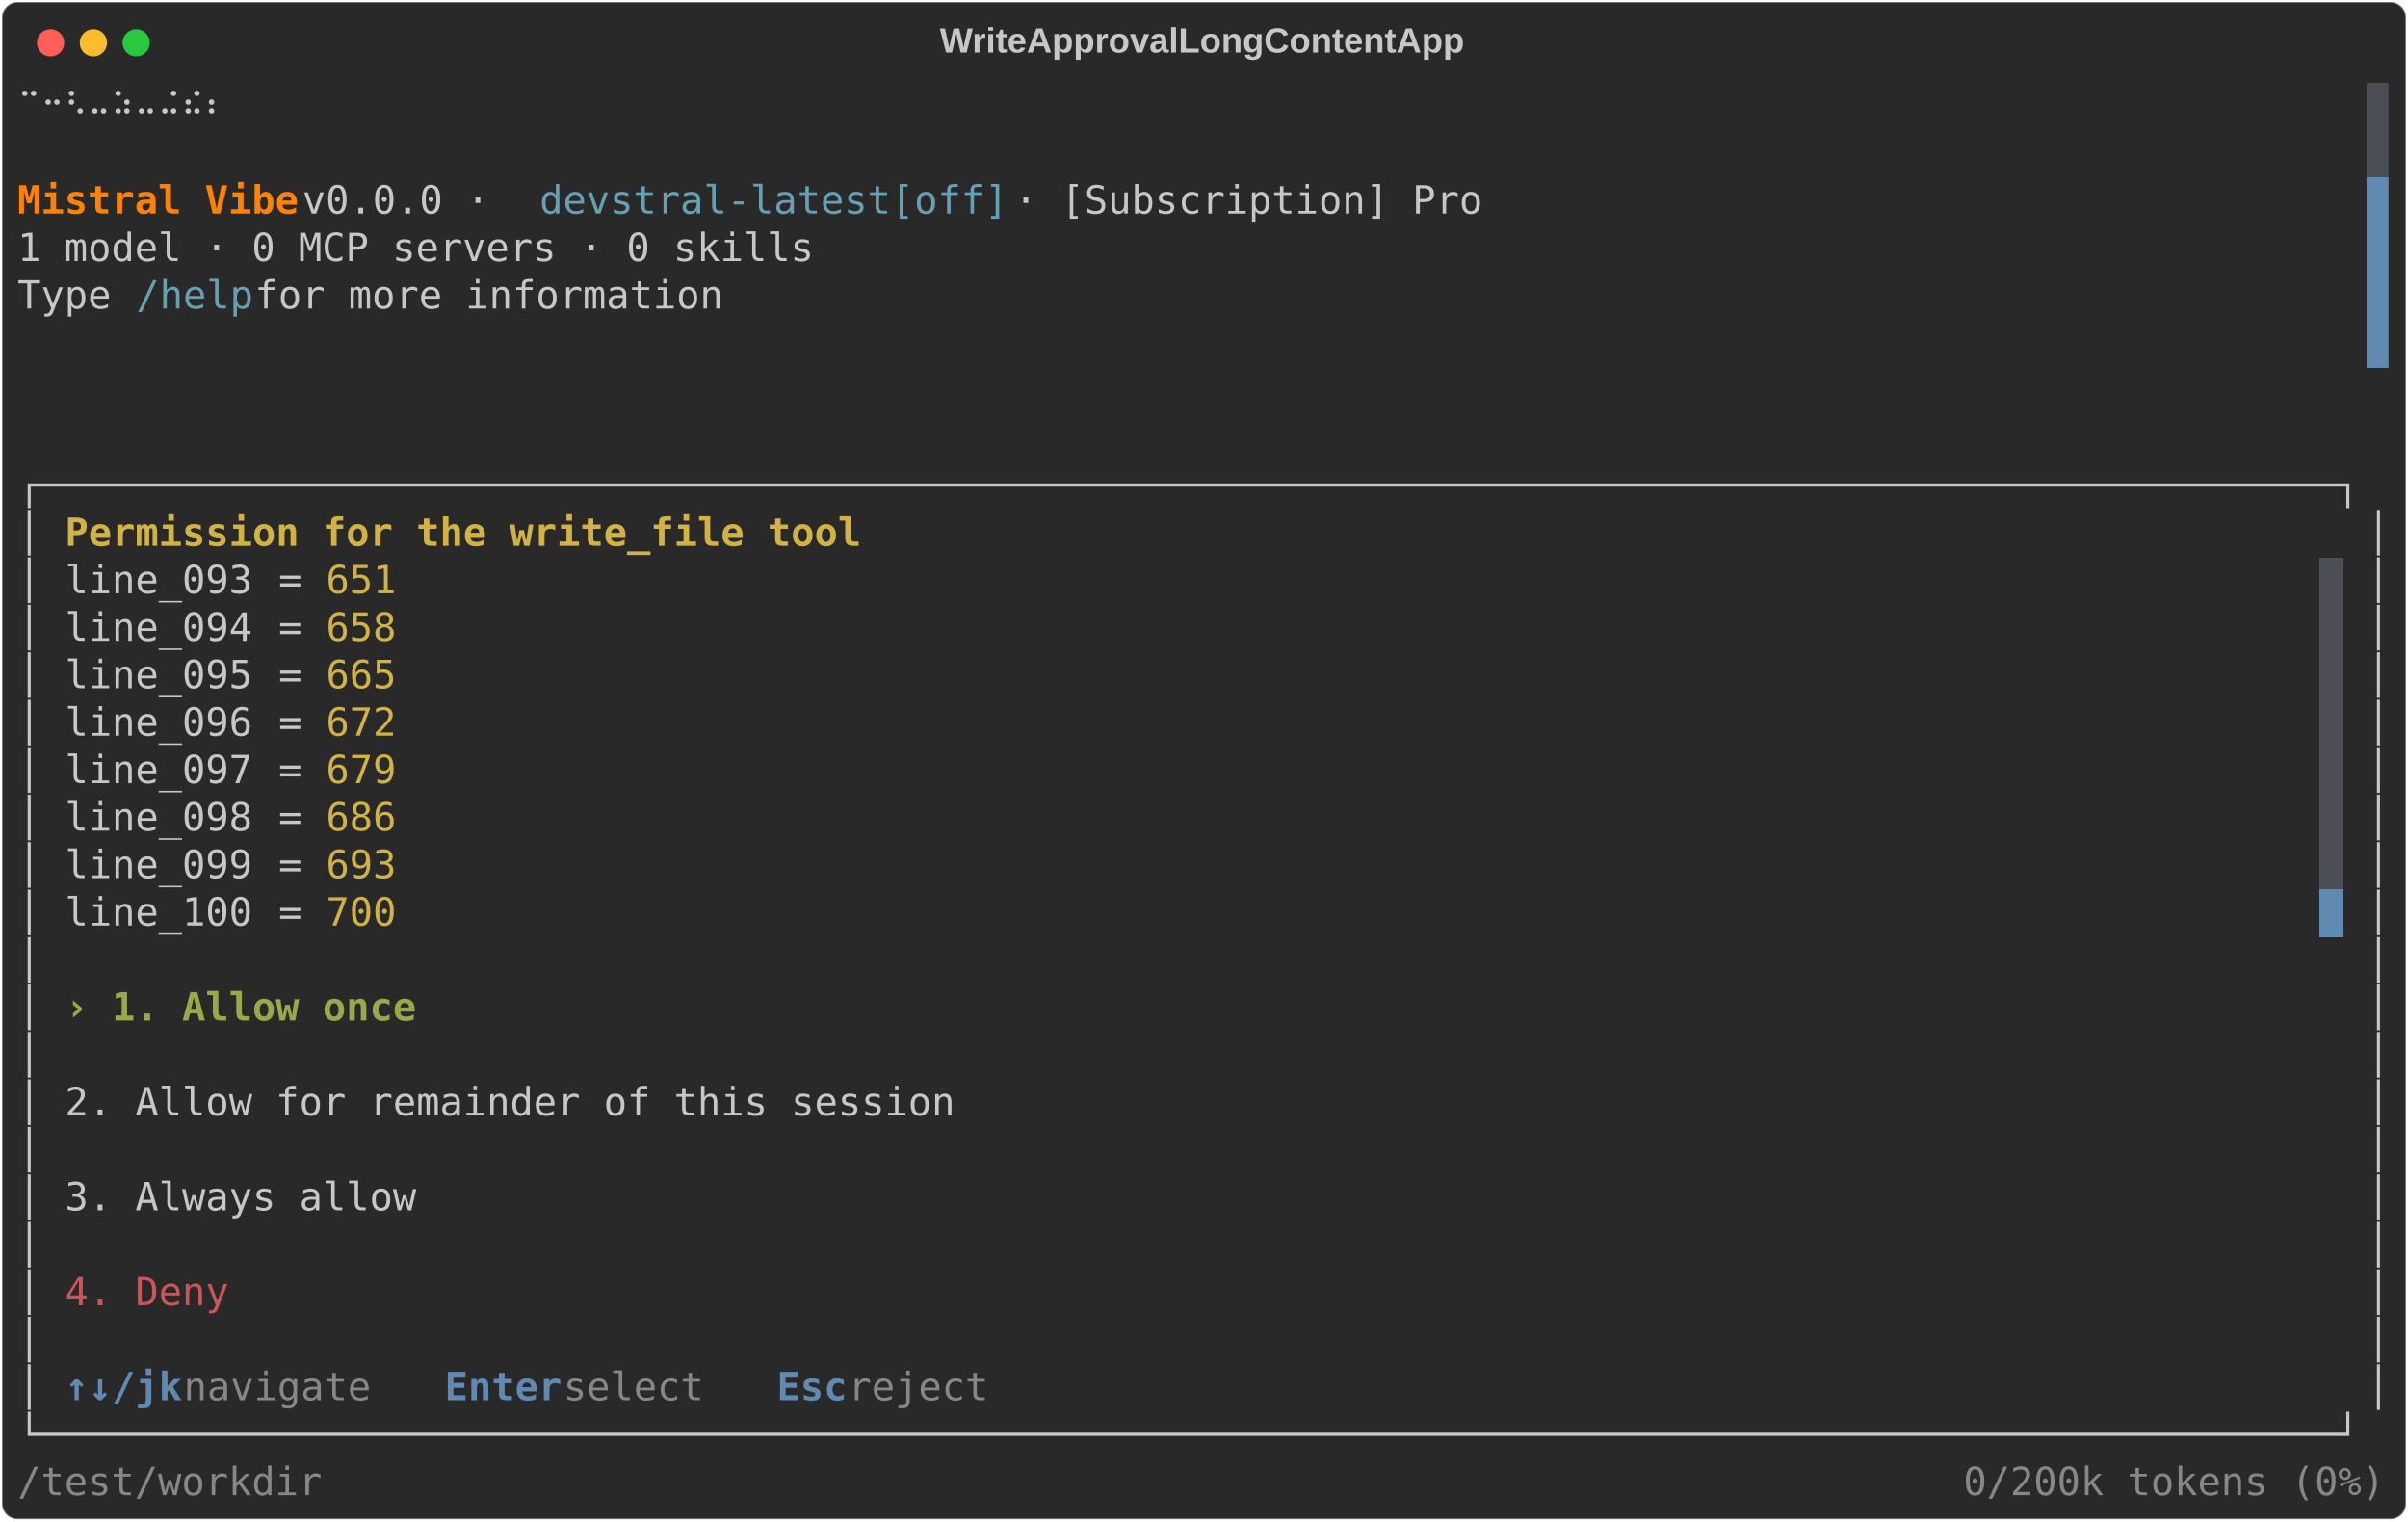
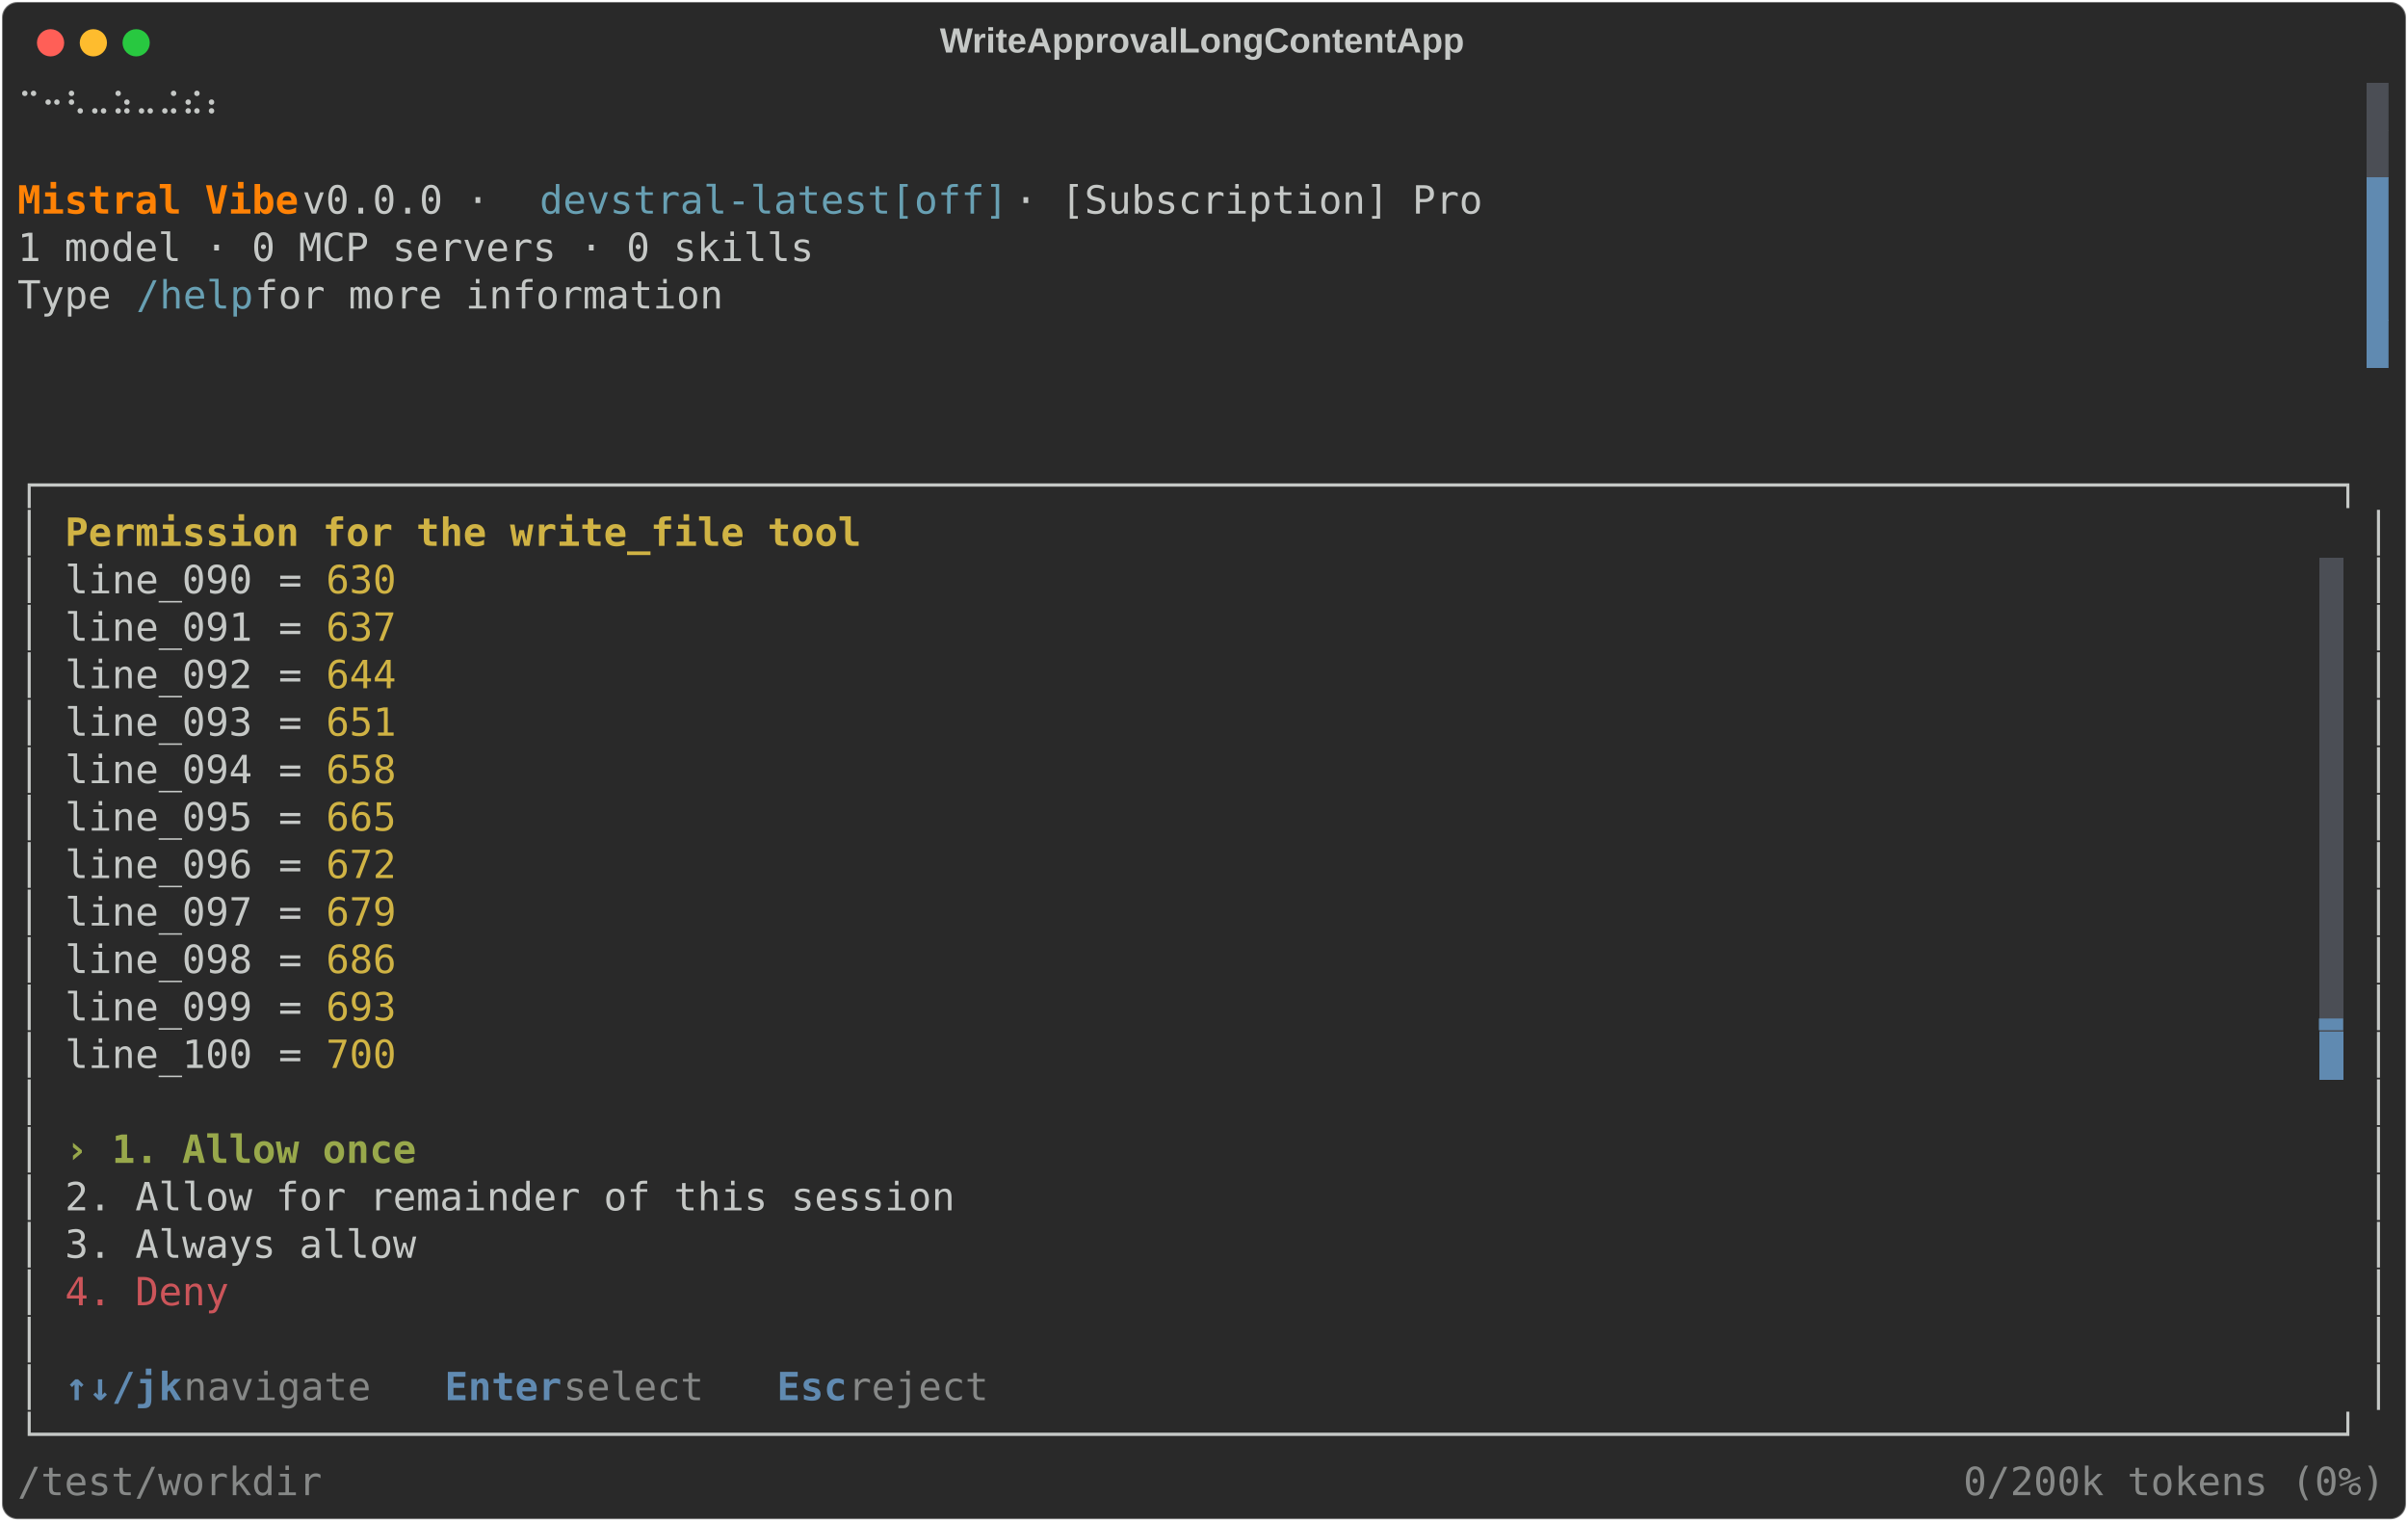
<svg xmlns="http://www.w3.org/2000/svg" class="rich-terminal" viewBox="0 0 1238 782.0">
  <style>

    @font-face {
        font-family: "Fira Code";
        src: local("FiraCode-Regular"),
                url("https://cdnjs.cloudflare.com/ajax/libs/firacode/6.2.0/woff2/FiraCode-Regular.woff2") format("woff2"),
                url("https://cdnjs.cloudflare.com/ajax/libs/firacode/6.2.0/woff/FiraCode-Regular.woff") format("woff");
        font-style: normal;
        font-weight: 400;
    }
    @font-face {
        font-family: "Fira Code";
        src: local("FiraCode-Bold"),
                url("https://cdnjs.cloudflare.com/ajax/libs/firacode/6.2.0/woff2/FiraCode-Bold.woff2") format("woff2"),
                url("https://cdnjs.cloudflare.com/ajax/libs/firacode/6.2.0/woff/FiraCode-Bold.woff") format("woff");
        font-style: bold;
        font-weight: 700;
    }

    .terminal-matrix {
        font-family: Fira Code, monospace;
        font-size: 20px;
        line-height: 24.4px;
        font-variant-east-asian: full-width;
    }

    .terminal-title {
        font-size: 18px;
        font-weight: bold;
        font-family: arial;
    }

    .terminal-r1 { fill: #c5c8c6 }
.terminal-r2 { fill: #ff8205;font-weight: bold }
.terminal-r3 { fill: #68a0b3 }
.terminal-r4 { fill: #292929 }
.terminal-r5 { fill: #d0b344;font-weight: bold }
.terminal-r6 { fill: #d0b344 }
- .terminal-r7 { fill: #98a84b;font-weight: bold }
- .terminal-r8 { fill: #cc555a }
- .terminal-r9 { fill: #608ab1;font-weight: bold }
- .terminal-r10 { fill: #868887 }
+ .terminal-r7 { fill: #608ab1 }
+ .terminal-r8 { fill: #98a84b;font-weight: bold }
+ .terminal-r9 { fill: #cc555a }
+ .terminal-r10 { fill: #608ab1;font-weight: bold }
+ .terminal-r11 { fill: #868887 }
    </style>
  <defs>
    <clipPath id="terminal-clip-terminal">
      <rect x="0" y="0" width="1219.0" height="731.0" />
    </clipPath>
    <clipPath id="terminal-line-0">
      <rect x="0" y="1.5" width="1220" height="24.65" />
    </clipPath>
    <clipPath id="terminal-line-1">
      <rect x="0" y="25.9" width="1220" height="24.65" />
    </clipPath>
    <clipPath id="terminal-line-2">
      <rect x="0" y="50.3" width="1220" height="24.65" />
    </clipPath>
    <clipPath id="terminal-line-3">
      <rect x="0" y="74.7" width="1220" height="24.65" />
    </clipPath>
    <clipPath id="terminal-line-4">
      <rect x="0" y="99.1" width="1220" height="24.65" />
    </clipPath>
    <clipPath id="terminal-line-5">
      <rect x="0" y="123.5" width="1220" height="24.65" />
    </clipPath>
    <clipPath id="terminal-line-6">
      <rect x="0" y="147.9" width="1220" height="24.65" />
    </clipPath>
    <clipPath id="terminal-line-7">
      <rect x="0" y="172.3" width="1220" height="24.65" />
    </clipPath>
    <clipPath id="terminal-line-8">
      <rect x="0" y="196.7" width="1220" height="24.65" />
    </clipPath>
    <clipPath id="terminal-line-9">
      <rect x="0" y="221.1" width="1220" height="24.65" />
    </clipPath>
    <clipPath id="terminal-line-10">
      <rect x="0" y="245.5" width="1220" height="24.65" />
    </clipPath>
    <clipPath id="terminal-line-11">
      <rect x="0" y="269.9" width="1220" height="24.65" />
    </clipPath>
    <clipPath id="terminal-line-12">
      <rect x="0" y="294.3" width="1220" height="24.65" />
    </clipPath>
    <clipPath id="terminal-line-13">
      <rect x="0" y="318.7" width="1220" height="24.65" />
    </clipPath>
    <clipPath id="terminal-line-14">
      <rect x="0" y="343.1" width="1220" height="24.65" />
    </clipPath>
    <clipPath id="terminal-line-15">
      <rect x="0" y="367.5" width="1220" height="24.65" />
    </clipPath>
    <clipPath id="terminal-line-16">
      <rect x="0" y="391.9" width="1220" height="24.65" />
    </clipPath>
    <clipPath id="terminal-line-17">
      <rect x="0" y="416.3" width="1220" height="24.65" />
    </clipPath>
    <clipPath id="terminal-line-18">
      <rect x="0" y="440.7" width="1220" height="24.65" />
    </clipPath>
    <clipPath id="terminal-line-19">
      <rect x="0" y="465.1" width="1220" height="24.65" />
    </clipPath>
    <clipPath id="terminal-line-20">
      <rect x="0" y="489.5" width="1220" height="24.65" />
    </clipPath>
    <clipPath id="terminal-line-21">
      <rect x="0" y="513.9" width="1220" height="24.65" />
    </clipPath>
    <clipPath id="terminal-line-22">
      <rect x="0" y="538.3" width="1220" height="24.65" />
    </clipPath>
    <clipPath id="terminal-line-23">
      <rect x="0" y="562.7" width="1220" height="24.65" />
    </clipPath>
    <clipPath id="terminal-line-24">
      <rect x="0" y="587.1" width="1220" height="24.65" />
    </clipPath>
    <clipPath id="terminal-line-25">
      <rect x="0" y="611.5" width="1220" height="24.65" />
    </clipPath>
    <clipPath id="terminal-line-26">
      <rect x="0" y="635.9" width="1220" height="24.65" />
    </clipPath>
    <clipPath id="terminal-line-27">
      <rect x="0" y="660.3" width="1220" height="24.65" />
    </clipPath>
    <clipPath id="terminal-line-28">
      <rect x="0" y="684.7" width="1220" height="24.65" />
    </clipPath>
  </defs>
  <rect fill="#292929" stroke="rgba(255,255,255,0.35)" stroke-width="1" x="1" y="1" width="1236" height="780" rx="8" />
  <text class="terminal-title" fill="#c5c8c6" text-anchor="middle" x="618" y="27">WriteApprovalLongContentApp</text>
  <g transform="translate(26,22)">
    <circle cx="0" cy="0" r="7" fill="#ff5f57" />
    <circle cx="22" cy="0" r="7" fill="#febc2e" />
    <circle cx="44" cy="0" r="7" fill="#28c840" />
  </g>
  <g transform="translate(9, 41)" clip-path="url(#terminal-clip-terminal)">
    <rect fill="#4b4e55" x="1207.8" y="1.5" width="12.2" height="24.65" shape-rendering="crispEdges" />
    <rect fill="#4b4e55" x="1207.8" y="25.9" width="12.2" height="24.65" shape-rendering="crispEdges" />
    <rect fill="#608ab1" x="1207.8" y="50.3" width="12.2" height="24.65" shape-rendering="crispEdges" />
    <rect fill="#608ab1" x="1207.8" y="74.7" width="12.2" height="24.65" shape-rendering="crispEdges" />
    <rect fill="#608ab1" x="1207.8" y="99.1" width="12.2" height="24.65" shape-rendering="crispEdges" />
    <rect fill="#608ab1" x="1207.8" y="123.5" width="12.2" height="24.65" shape-rendering="crispEdges" />
    <rect fill="#4b4e55" x="1183.4" y="245.5" width="12.2" height="24.65" shape-rendering="crispEdges" />
    <rect fill="#4b4e55" x="1183.4" y="269.9" width="12.2" height="24.65" shape-rendering="crispEdges" />
    <rect fill="#4b4e55" x="1183.4" y="294.3" width="12.2" height="24.65" shape-rendering="crispEdges" />
    <rect fill="#4b4e55" x="1183.4" y="318.7" width="12.2" height="24.65" shape-rendering="crispEdges" />
    <rect fill="#4b4e55" x="1183.4" y="343.1" width="12.2" height="24.65" shape-rendering="crispEdges" />
    <rect fill="#4b4e55" x="1183.4" y="367.5" width="12.2" height="24.65" shape-rendering="crispEdges" />
    <rect fill="#4b4e55" x="1183.4" y="391.9" width="12.2" height="24.65" shape-rendering="crispEdges" />
-     <rect fill="#608ab1" x="1183.4" y="416.3" width="12.2" height="24.65" shape-rendering="crispEdges" />
+     <rect fill="#4b4e55" x="1183.4" y="416.3" width="12.2" height="24.65" shape-rendering="crispEdges" />
+     <rect fill="#4b4e55" x="1183.4" y="440.7" width="12.2" height="24.65" shape-rendering="crispEdges" />
+     <rect fill="#4b4e55" x="1183.4" y="465.1" width="12.2" height="24.65" shape-rendering="crispEdges" />
+     <rect fill="#608ab1" x="1183.4" y="489.5" width="12.2" height="24.65" shape-rendering="crispEdges" />
    <g class="terminal-matrix">
      <text class="terminal-r1" x="0" y="20" textLength="134.2" clip-path="url(#terminal-line-0)">  ⠉⠒⠣⠤⠵⠤⠬⠮⠆</text>
      <text class="terminal-r1" x="1220" y="20" textLength="12.2" clip-path="url(#terminal-line-0)">
</text>
      <text class="terminal-r1" x="1220" y="44.4" textLength="12.2" clip-path="url(#terminal-line-1)">
</text>
      <text class="terminal-r2" x="0" y="68.8" textLength="146.4" clip-path="url(#terminal-line-2)">Mistral Vibe</text>
      <text class="terminal-r1" x="146.4" y="68.8" textLength="122" clip-path="url(#terminal-line-2)"> v0.0.0 · </text>
      <text class="terminal-r3" x="268.4" y="68.8" textLength="244" clip-path="url(#terminal-line-2)">devstral-latest[off]</text>
      <text class="terminal-r1" x="512.4" y="68.8" textLength="256.2" clip-path="url(#terminal-line-2)"> · [Subscription] Pro</text>
      <text class="terminal-r1" x="1220" y="68.8" textLength="12.2" clip-path="url(#terminal-line-2)">
</text>
      <text class="terminal-r1" x="0" y="93.2" textLength="414.8" clip-path="url(#terminal-line-3)">1 model · 0 MCP servers · 0 skills</text>
      <text class="terminal-r1" x="1220" y="93.2" textLength="12.2" clip-path="url(#terminal-line-3)">
</text>
      <text class="terminal-r1" x="0" y="117.6" textLength="61" clip-path="url(#terminal-line-4)">Type </text>
      <text class="terminal-r3" x="61" y="117.6" textLength="61" clip-path="url(#terminal-line-4)">/help</text>
      <text class="terminal-r1" x="122" y="117.6" textLength="256.2" clip-path="url(#terminal-line-4)"> for more information</text>
      <text class="terminal-r1" x="1220" y="117.6" textLength="12.2" clip-path="url(#terminal-line-4)">
</text>
      <text class="terminal-r1" x="1220" y="142" textLength="12.2" clip-path="url(#terminal-line-5)">
</text>
      <text class="terminal-r1" x="1220" y="166.4" textLength="12.2" clip-path="url(#terminal-line-6)">
</text>
      <text class="terminal-r1" x="1220" y="190.8" textLength="12.2" clip-path="url(#terminal-line-7)">
</text>
      <text class="terminal-r1" x="0" y="215.2" textLength="1220" clip-path="url(#terminal-line-8)">┌──────────────────────────────────────────────────────────────────────────────────────────────────┐</text>
      <text class="terminal-r1" x="1220" y="215.2" textLength="12.2" clip-path="url(#terminal-line-8)">
</text>
      <text class="terminal-r1" x="0" y="239.6" textLength="12.2" clip-path="url(#terminal-line-9)">│</text>
      <text class="terminal-r5" x="24.4" y="239.6" textLength="414.8" clip-path="url(#terminal-line-9)">Permission for the write_file tool</text>
      <text class="terminal-r1" x="1207.8" y="239.6" textLength="12.2" clip-path="url(#terminal-line-9)">│</text>
      <text class="terminal-r1" x="1220" y="239.6" textLength="12.2" clip-path="url(#terminal-line-9)">
</text>
      <text class="terminal-r1" x="0" y="264" textLength="12.2" clip-path="url(#terminal-line-10)">│</text>
-       <text class="terminal-r1" x="24.4" y="264" textLength="97.6" clip-path="url(#terminal-line-10)">line_093</text>
+       <text class="terminal-r1" x="24.4" y="264" textLength="97.6" clip-path="url(#terminal-line-10)">line_090</text>
      <text class="terminal-r1" x="134.2" y="264" textLength="12.2" clip-path="url(#terminal-line-10)">=</text>
-       <text class="terminal-r6" x="158.6" y="264" textLength="36.6" clip-path="url(#terminal-line-10)">651</text>
+       <text class="terminal-r6" x="158.6" y="264" textLength="36.6" clip-path="url(#terminal-line-10)">630</text>
      <text class="terminal-r1" x="1207.8" y="264" textLength="12.2" clip-path="url(#terminal-line-10)">│</text>
      <text class="terminal-r1" x="1220" y="264" textLength="12.2" clip-path="url(#terminal-line-10)">
</text>
      <text class="terminal-r1" x="0" y="288.4" textLength="12.2" clip-path="url(#terminal-line-11)">│</text>
-       <text class="terminal-r1" x="24.4" y="288.4" textLength="97.6" clip-path="url(#terminal-line-11)">line_094</text>
+       <text class="terminal-r1" x="24.4" y="288.4" textLength="97.6" clip-path="url(#terminal-line-11)">line_091</text>
      <text class="terminal-r1" x="134.2" y="288.4" textLength="12.2" clip-path="url(#terminal-line-11)">=</text>
-       <text class="terminal-r6" x="158.6" y="288.4" textLength="36.6" clip-path="url(#terminal-line-11)">658</text>
+       <text class="terminal-r6" x="158.6" y="288.4" textLength="36.6" clip-path="url(#terminal-line-11)">637</text>
      <text class="terminal-r1" x="1207.8" y="288.4" textLength="12.2" clip-path="url(#terminal-line-11)">│</text>
      <text class="terminal-r1" x="1220" y="288.4" textLength="12.2" clip-path="url(#terminal-line-11)">
</text>
      <text class="terminal-r1" x="0" y="312.8" textLength="12.2" clip-path="url(#terminal-line-12)">│</text>
-       <text class="terminal-r1" x="24.4" y="312.8" textLength="97.6" clip-path="url(#terminal-line-12)">line_095</text>
+       <text class="terminal-r1" x="24.4" y="312.8" textLength="97.6" clip-path="url(#terminal-line-12)">line_092</text>
      <text class="terminal-r1" x="134.2" y="312.8" textLength="12.2" clip-path="url(#terminal-line-12)">=</text>
-       <text class="terminal-r6" x="158.6" y="312.8" textLength="36.6" clip-path="url(#terminal-line-12)">665</text>
+       <text class="terminal-r6" x="158.6" y="312.8" textLength="36.6" clip-path="url(#terminal-line-12)">644</text>
      <text class="terminal-r1" x="1207.8" y="312.8" textLength="12.2" clip-path="url(#terminal-line-12)">│</text>
      <text class="terminal-r1" x="1220" y="312.8" textLength="12.2" clip-path="url(#terminal-line-12)">
</text>
      <text class="terminal-r1" x="0" y="337.2" textLength="12.2" clip-path="url(#terminal-line-13)">│</text>
-       <text class="terminal-r1" x="24.4" y="337.2" textLength="97.6" clip-path="url(#terminal-line-13)">line_096</text>
+       <text class="terminal-r1" x="24.4" y="337.2" textLength="97.6" clip-path="url(#terminal-line-13)">line_093</text>
      <text class="terminal-r1" x="134.2" y="337.2" textLength="12.2" clip-path="url(#terminal-line-13)">=</text>
-       <text class="terminal-r6" x="158.6" y="337.2" textLength="36.6" clip-path="url(#terminal-line-13)">672</text>
+       <text class="terminal-r6" x="158.6" y="337.2" textLength="36.6" clip-path="url(#terminal-line-13)">651</text>
      <text class="terminal-r1" x="1207.8" y="337.2" textLength="12.2" clip-path="url(#terminal-line-13)">│</text>
      <text class="terminal-r1" x="1220" y="337.2" textLength="12.2" clip-path="url(#terminal-line-13)">
</text>
      <text class="terminal-r1" x="0" y="361.6" textLength="12.2" clip-path="url(#terminal-line-14)">│</text>
-       <text class="terminal-r1" x="24.4" y="361.6" textLength="97.6" clip-path="url(#terminal-line-14)">line_097</text>
+       <text class="terminal-r1" x="24.4" y="361.6" textLength="97.6" clip-path="url(#terminal-line-14)">line_094</text>
      <text class="terminal-r1" x="134.2" y="361.6" textLength="12.2" clip-path="url(#terminal-line-14)">=</text>
-       <text class="terminal-r6" x="158.6" y="361.6" textLength="36.6" clip-path="url(#terminal-line-14)">679</text>
+       <text class="terminal-r6" x="158.6" y="361.6" textLength="36.6" clip-path="url(#terminal-line-14)">658</text>
      <text class="terminal-r1" x="1207.8" y="361.6" textLength="12.2" clip-path="url(#terminal-line-14)">│</text>
      <text class="terminal-r1" x="1220" y="361.6" textLength="12.2" clip-path="url(#terminal-line-14)">
</text>
      <text class="terminal-r1" x="0" y="386" textLength="12.2" clip-path="url(#terminal-line-15)">│</text>
-       <text class="terminal-r1" x="24.4" y="386" textLength="97.6" clip-path="url(#terminal-line-15)">line_098</text>
+       <text class="terminal-r1" x="24.4" y="386" textLength="97.6" clip-path="url(#terminal-line-15)">line_095</text>
      <text class="terminal-r1" x="134.2" y="386" textLength="12.2" clip-path="url(#terminal-line-15)">=</text>
-       <text class="terminal-r6" x="158.6" y="386" textLength="36.6" clip-path="url(#terminal-line-15)">686</text>
+       <text class="terminal-r6" x="158.6" y="386" textLength="36.6" clip-path="url(#terminal-line-15)">665</text>
      <text class="terminal-r1" x="1207.8" y="386" textLength="12.2" clip-path="url(#terminal-line-15)">│</text>
      <text class="terminal-r1" x="1220" y="386" textLength="12.2" clip-path="url(#terminal-line-15)">
</text>
      <text class="terminal-r1" x="0" y="410.4" textLength="12.2" clip-path="url(#terminal-line-16)">│</text>
-       <text class="terminal-r1" x="24.4" y="410.4" textLength="97.6" clip-path="url(#terminal-line-16)">line_099</text>
+       <text class="terminal-r1" x="24.4" y="410.4" textLength="97.6" clip-path="url(#terminal-line-16)">line_096</text>
      <text class="terminal-r1" x="134.2" y="410.4" textLength="12.2" clip-path="url(#terminal-line-16)">=</text>
-       <text class="terminal-r6" x="158.6" y="410.4" textLength="36.6" clip-path="url(#terminal-line-16)">693</text>
+       <text class="terminal-r6" x="158.6" y="410.4" textLength="36.6" clip-path="url(#terminal-line-16)">672</text>
      <text class="terminal-r1" x="1207.8" y="410.4" textLength="12.2" clip-path="url(#terminal-line-16)">│</text>
      <text class="terminal-r1" x="1220" y="410.4" textLength="12.2" clip-path="url(#terminal-line-16)">
</text>
      <text class="terminal-r1" x="0" y="434.8" textLength="12.2" clip-path="url(#terminal-line-17)">│</text>
-       <text class="terminal-r1" x="24.4" y="434.8" textLength="97.6" clip-path="url(#terminal-line-17)">line_100</text>
+       <text class="terminal-r1" x="24.4" y="434.8" textLength="97.6" clip-path="url(#terminal-line-17)">line_097</text>
      <text class="terminal-r1" x="134.2" y="434.8" textLength="12.2" clip-path="url(#terminal-line-17)">=</text>
-       <text class="terminal-r6" x="158.6" y="434.8" textLength="36.6" clip-path="url(#terminal-line-17)">700</text>
+       <text class="terminal-r6" x="158.6" y="434.8" textLength="36.6" clip-path="url(#terminal-line-17)">679</text>
      <text class="terminal-r1" x="1207.8" y="434.8" textLength="12.2" clip-path="url(#terminal-line-17)">│</text>
      <text class="terminal-r1" x="1220" y="434.8" textLength="12.2" clip-path="url(#terminal-line-17)">
</text>
      <text class="terminal-r1" x="0" y="459.2" textLength="12.2" clip-path="url(#terminal-line-18)">│</text>
+       <text class="terminal-r1" x="24.4" y="459.2" textLength="97.6" clip-path="url(#terminal-line-18)">line_098</text>
+       <text class="terminal-r1" x="134.2" y="459.2" textLength="12.2" clip-path="url(#terminal-line-18)">=</text>
+       <text class="terminal-r6" x="158.6" y="459.2" textLength="36.6" clip-path="url(#terminal-line-18)">686</text>
      <text class="terminal-r1" x="1207.8" y="459.2" textLength="12.2" clip-path="url(#terminal-line-18)">│</text>
      <text class="terminal-r1" x="1220" y="459.2" textLength="12.2" clip-path="url(#terminal-line-18)">
</text>
      <text class="terminal-r1" x="0" y="483.6" textLength="12.2" clip-path="url(#terminal-line-19)">│</text>
-       <text class="terminal-r7" x="24.4" y="483.6" textLength="183" clip-path="url(#terminal-line-19)">› 1. Allow once</text>
+       <text class="terminal-r1" x="24.4" y="483.6" textLength="97.6" clip-path="url(#terminal-line-19)">line_099</text>
+       <text class="terminal-r1" x="134.2" y="483.6" textLength="12.2" clip-path="url(#terminal-line-19)">=</text>
+       <text class="terminal-r6" x="158.6" y="483.6" textLength="36.6" clip-path="url(#terminal-line-19)">693</text>
+       <text class="terminal-r7" x="1183.4" y="483.6" textLength="12.2" clip-path="url(#terminal-line-19)">▂</text>
      <text class="terminal-r1" x="1207.8" y="483.6" textLength="12.2" clip-path="url(#terminal-line-19)">│</text>
      <text class="terminal-r1" x="1220" y="483.6" textLength="12.2" clip-path="url(#terminal-line-19)">
</text>
      <text class="terminal-r1" x="0" y="508" textLength="12.2" clip-path="url(#terminal-line-20)">│</text>
+       <text class="terminal-r1" x="24.4" y="508" textLength="97.6" clip-path="url(#terminal-line-20)">line_100</text>
+       <text class="terminal-r1" x="134.2" y="508" textLength="12.2" clip-path="url(#terminal-line-20)">=</text>
+       <text class="terminal-r6" x="158.6" y="508" textLength="36.6" clip-path="url(#terminal-line-20)">700</text>
      <text class="terminal-r1" x="1207.8" y="508" textLength="12.2" clip-path="url(#terminal-line-20)">│</text>
      <text class="terminal-r1" x="1220" y="508" textLength="12.2" clip-path="url(#terminal-line-20)">
</text>
      <text class="terminal-r1" x="0" y="532.4" textLength="12.2" clip-path="url(#terminal-line-21)">│</text>
-       <text class="terminal-r1" x="24.4" y="532.4" textLength="488" clip-path="url(#terminal-line-21)">  2. Allow for remainder of this session</text>
      <text class="terminal-r1" x="1207.8" y="532.4" textLength="12.2" clip-path="url(#terminal-line-21)">│</text>
      <text class="terminal-r1" x="1220" y="532.4" textLength="12.2" clip-path="url(#terminal-line-21)">
</text>
      <text class="terminal-r1" x="0" y="556.8" textLength="12.2" clip-path="url(#terminal-line-22)">│</text>
+       <text class="terminal-r8" x="24.4" y="556.8" textLength="183" clip-path="url(#terminal-line-22)">› 1. Allow once</text>
      <text class="terminal-r1" x="1207.8" y="556.8" textLength="12.2" clip-path="url(#terminal-line-22)">│</text>
      <text class="terminal-r1" x="1220" y="556.8" textLength="12.2" clip-path="url(#terminal-line-22)">
</text>
      <text class="terminal-r1" x="0" y="581.2" textLength="12.2" clip-path="url(#terminal-line-23)">│</text>
-       <text class="terminal-r1" x="24.4" y="581.2" textLength="207.4" clip-path="url(#terminal-line-23)">  3. Always allow</text>
+       <text class="terminal-r1" x="24.4" y="581.2" textLength="488" clip-path="url(#terminal-line-23)">  2. Allow for remainder of this session</text>
      <text class="terminal-r1" x="1207.8" y="581.2" textLength="12.2" clip-path="url(#terminal-line-23)">│</text>
      <text class="terminal-r1" x="1220" y="581.2" textLength="12.2" clip-path="url(#terminal-line-23)">
</text>
      <text class="terminal-r1" x="0" y="605.6" textLength="12.2" clip-path="url(#terminal-line-24)">│</text>
+       <text class="terminal-r1" x="24.4" y="605.6" textLength="207.4" clip-path="url(#terminal-line-24)">  3. Always allow</text>
      <text class="terminal-r1" x="1207.8" y="605.6" textLength="12.2" clip-path="url(#terminal-line-24)">│</text>
      <text class="terminal-r1" x="1220" y="605.6" textLength="12.2" clip-path="url(#terminal-line-24)">
</text>
      <text class="terminal-r1" x="0" y="630" textLength="12.2" clip-path="url(#terminal-line-25)">│</text>
-       <text class="terminal-r8" x="24.4" y="630" textLength="109.8" clip-path="url(#terminal-line-25)">  4. Deny</text>
+       <text class="terminal-r9" x="24.4" y="630" textLength="109.8" clip-path="url(#terminal-line-25)">  4. Deny</text>
      <text class="terminal-r1" x="1207.8" y="630" textLength="12.2" clip-path="url(#terminal-line-25)">│</text>
      <text class="terminal-r1" x="1220" y="630" textLength="12.2" clip-path="url(#terminal-line-25)">
</text>
      <text class="terminal-r1" x="0" y="654.4" textLength="12.2" clip-path="url(#terminal-line-26)">│</text>
      <text class="terminal-r1" x="1207.8" y="654.4" textLength="12.2" clip-path="url(#terminal-line-26)">│</text>
      <text class="terminal-r1" x="1220" y="654.4" textLength="12.2" clip-path="url(#terminal-line-26)">
</text>
      <text class="terminal-r1" x="0" y="678.8" textLength="12.2" clip-path="url(#terminal-line-27)">│</text>
-       <text class="terminal-r9" x="24.4" y="678.8" textLength="61" clip-path="url(#terminal-line-27)">↑↓/jk</text>
-       <text class="terminal-r10" x="85.4" y="678.8" textLength="134.2" clip-path="url(#terminal-line-27)"> navigate  </text>
-       <text class="terminal-r9" x="219.6" y="678.8" textLength="61" clip-path="url(#terminal-line-27)">Enter</text>
-       <text class="terminal-r10" x="280.6" y="678.8" textLength="109.8" clip-path="url(#terminal-line-27)"> select  </text>
-       <text class="terminal-r9" x="390.4" y="678.8" textLength="36.6" clip-path="url(#terminal-line-27)">Esc</text>
-       <text class="terminal-r10" x="427" y="678.8" textLength="85.4" clip-path="url(#terminal-line-27)"> reject</text>
+       <text class="terminal-r10" x="24.4" y="678.8" textLength="61" clip-path="url(#terminal-line-27)">↑↓/jk</text>
+       <text class="terminal-r11" x="85.4" y="678.8" textLength="134.2" clip-path="url(#terminal-line-27)"> navigate  </text>
+       <text class="terminal-r10" x="219.6" y="678.8" textLength="61" clip-path="url(#terminal-line-27)">Enter</text>
+       <text class="terminal-r11" x="280.6" y="678.8" textLength="109.8" clip-path="url(#terminal-line-27)"> select  </text>
+       <text class="terminal-r10" x="390.4" y="678.8" textLength="36.6" clip-path="url(#terminal-line-27)">Esc</text>
+       <text class="terminal-r11" x="427" y="678.8" textLength="85.4" clip-path="url(#terminal-line-27)"> reject</text>
      <text class="terminal-r1" x="1207.8" y="678.8" textLength="12.2" clip-path="url(#terminal-line-27)">│</text>
      <text class="terminal-r1" x="1220" y="678.8" textLength="12.2" clip-path="url(#terminal-line-27)">
</text>
      <text class="terminal-r1" x="0" y="703.2" textLength="1220" clip-path="url(#terminal-line-28)">└──────────────────────────────────────────────────────────────────────────────────────────────────┘</text>
      <text class="terminal-r1" x="1220" y="703.2" textLength="12.2" clip-path="url(#terminal-line-28)">
</text>
-       <text class="terminal-r10" x="0" y="727.6" textLength="158.6" clip-path="url(#terminal-line-29)">/test/workdir</text>
-       <text class="terminal-r10" x="1000.4" y="727.6" textLength="219.6" clip-path="url(#terminal-line-29)">0/200k tokens (0%)</text>
+       <text class="terminal-r11" x="0" y="727.6" textLength="158.6" clip-path="url(#terminal-line-29)">/test/workdir</text>
+       <text class="terminal-r11" x="1000.4" y="727.6" textLength="219.6" clip-path="url(#terminal-line-29)">0/200k tokens (0%)</text>
    </g>
  </g>
</svg>
